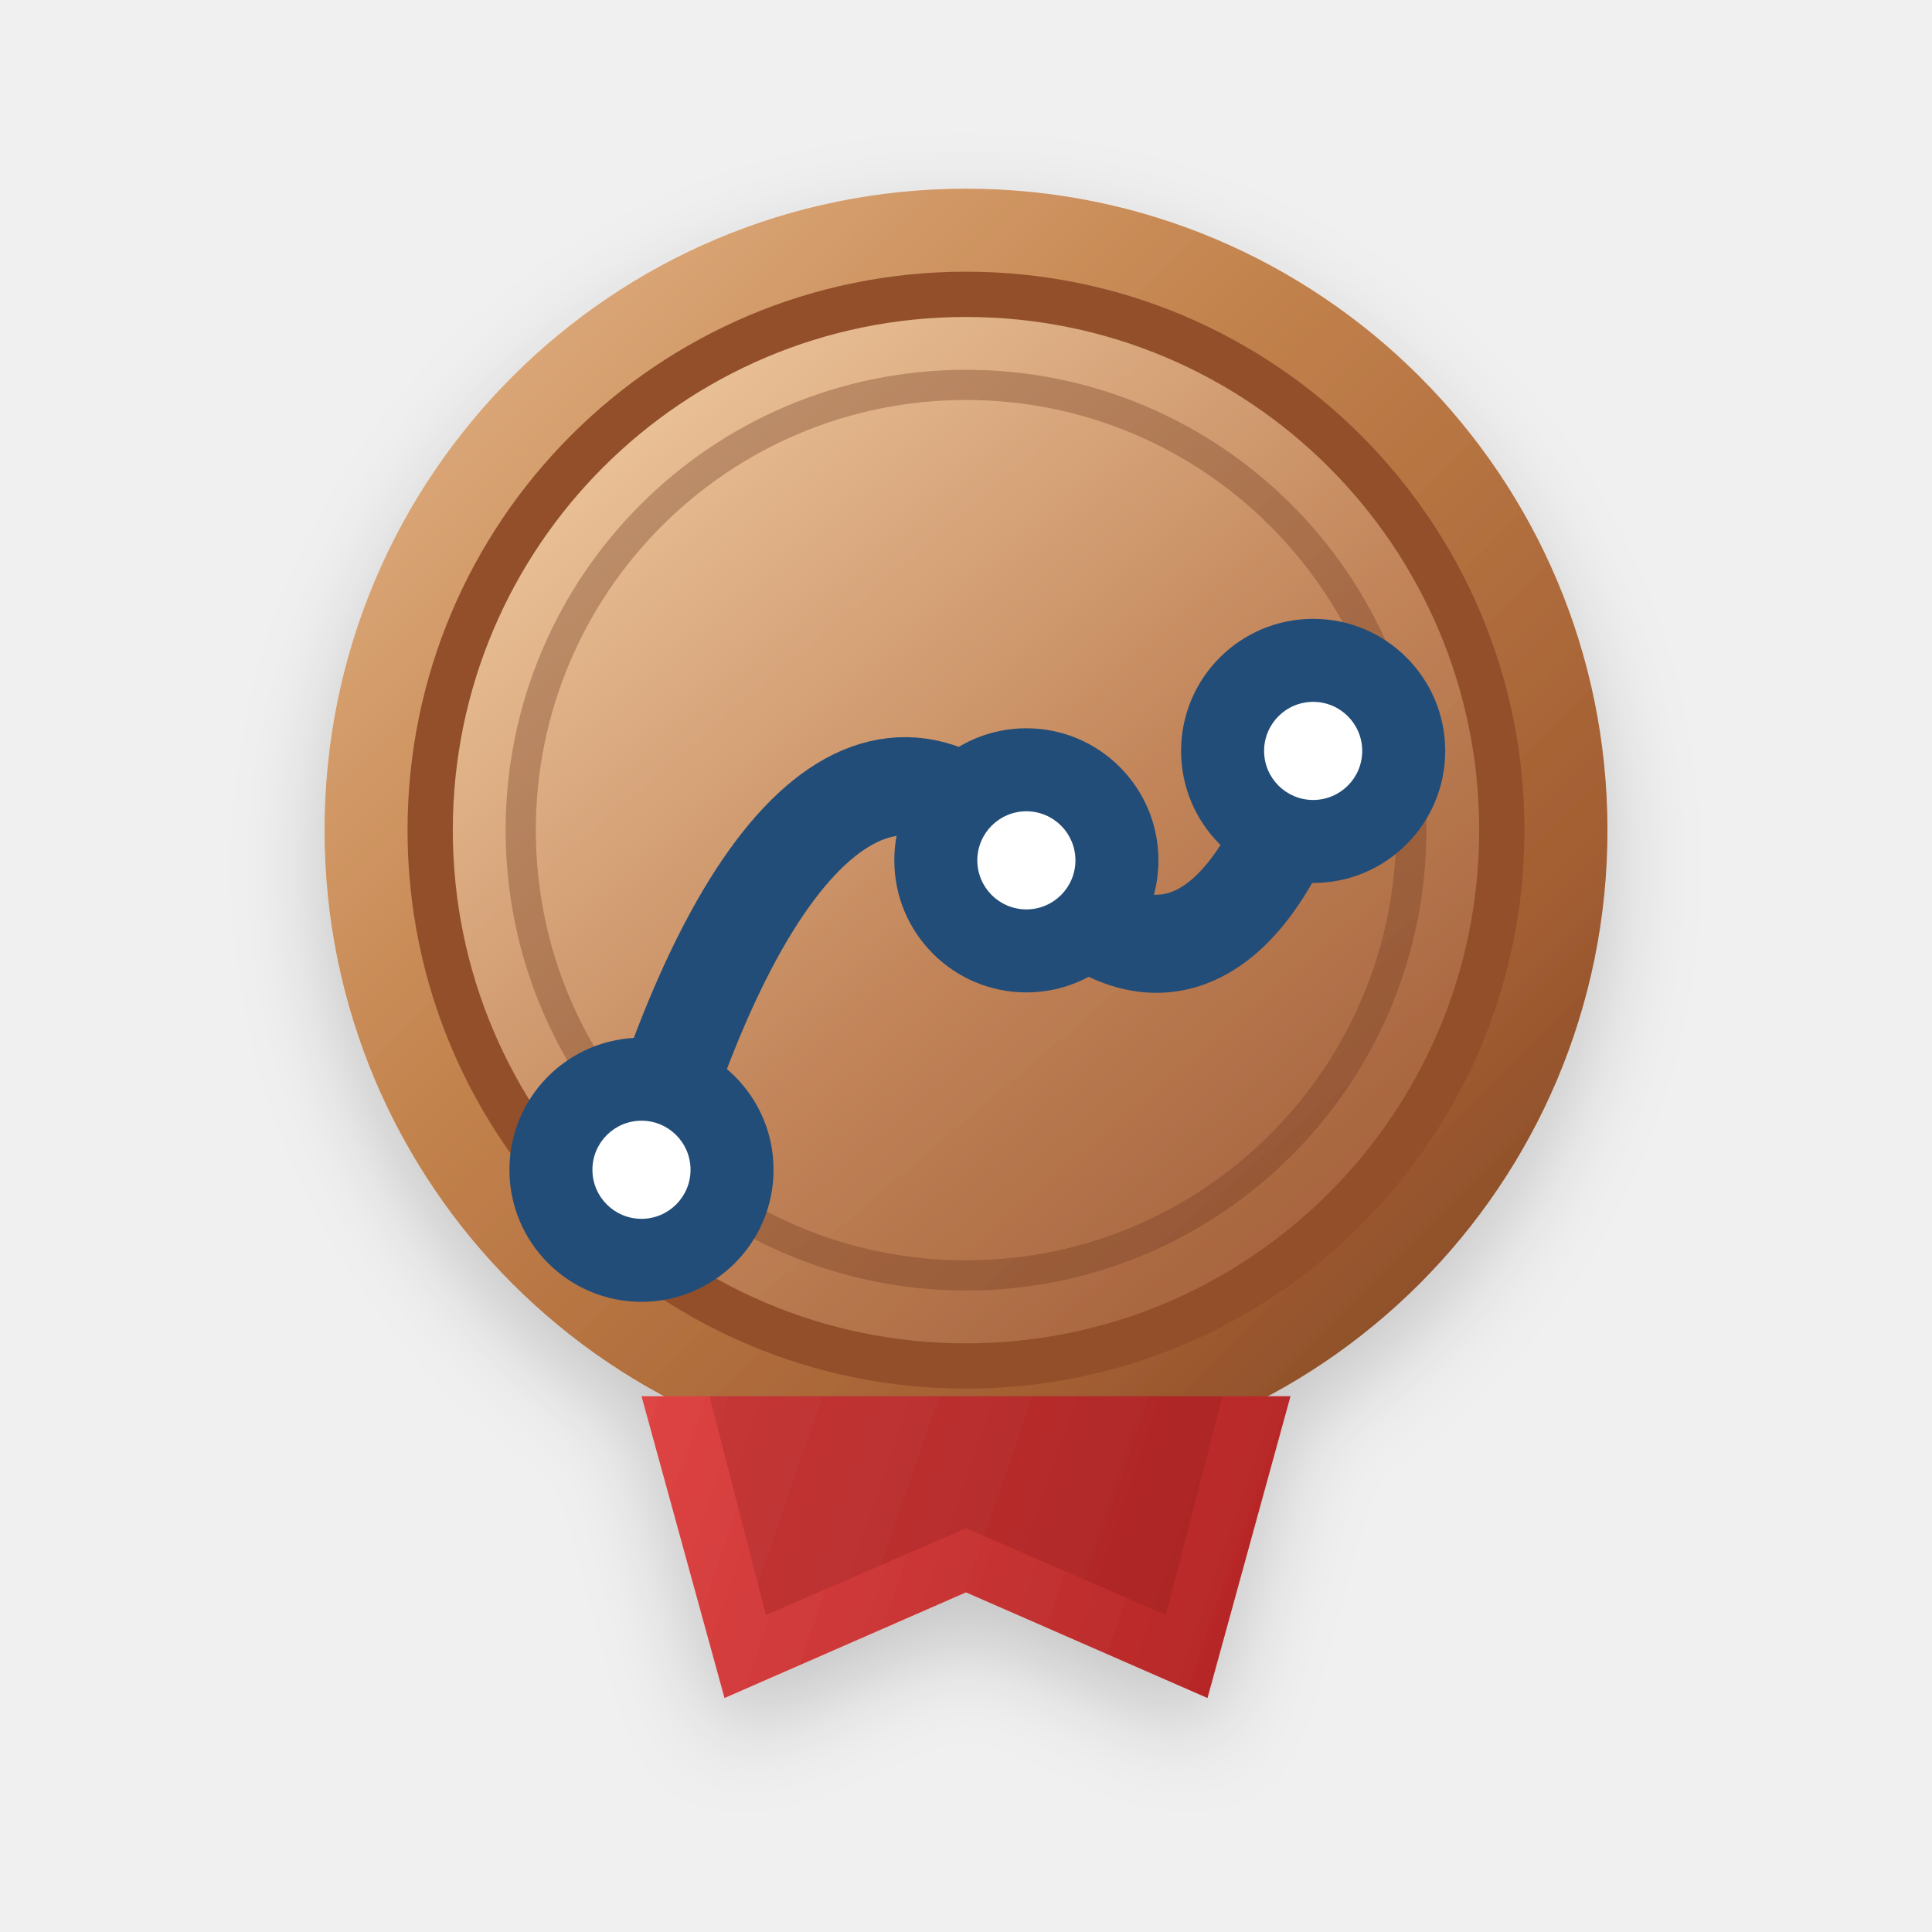
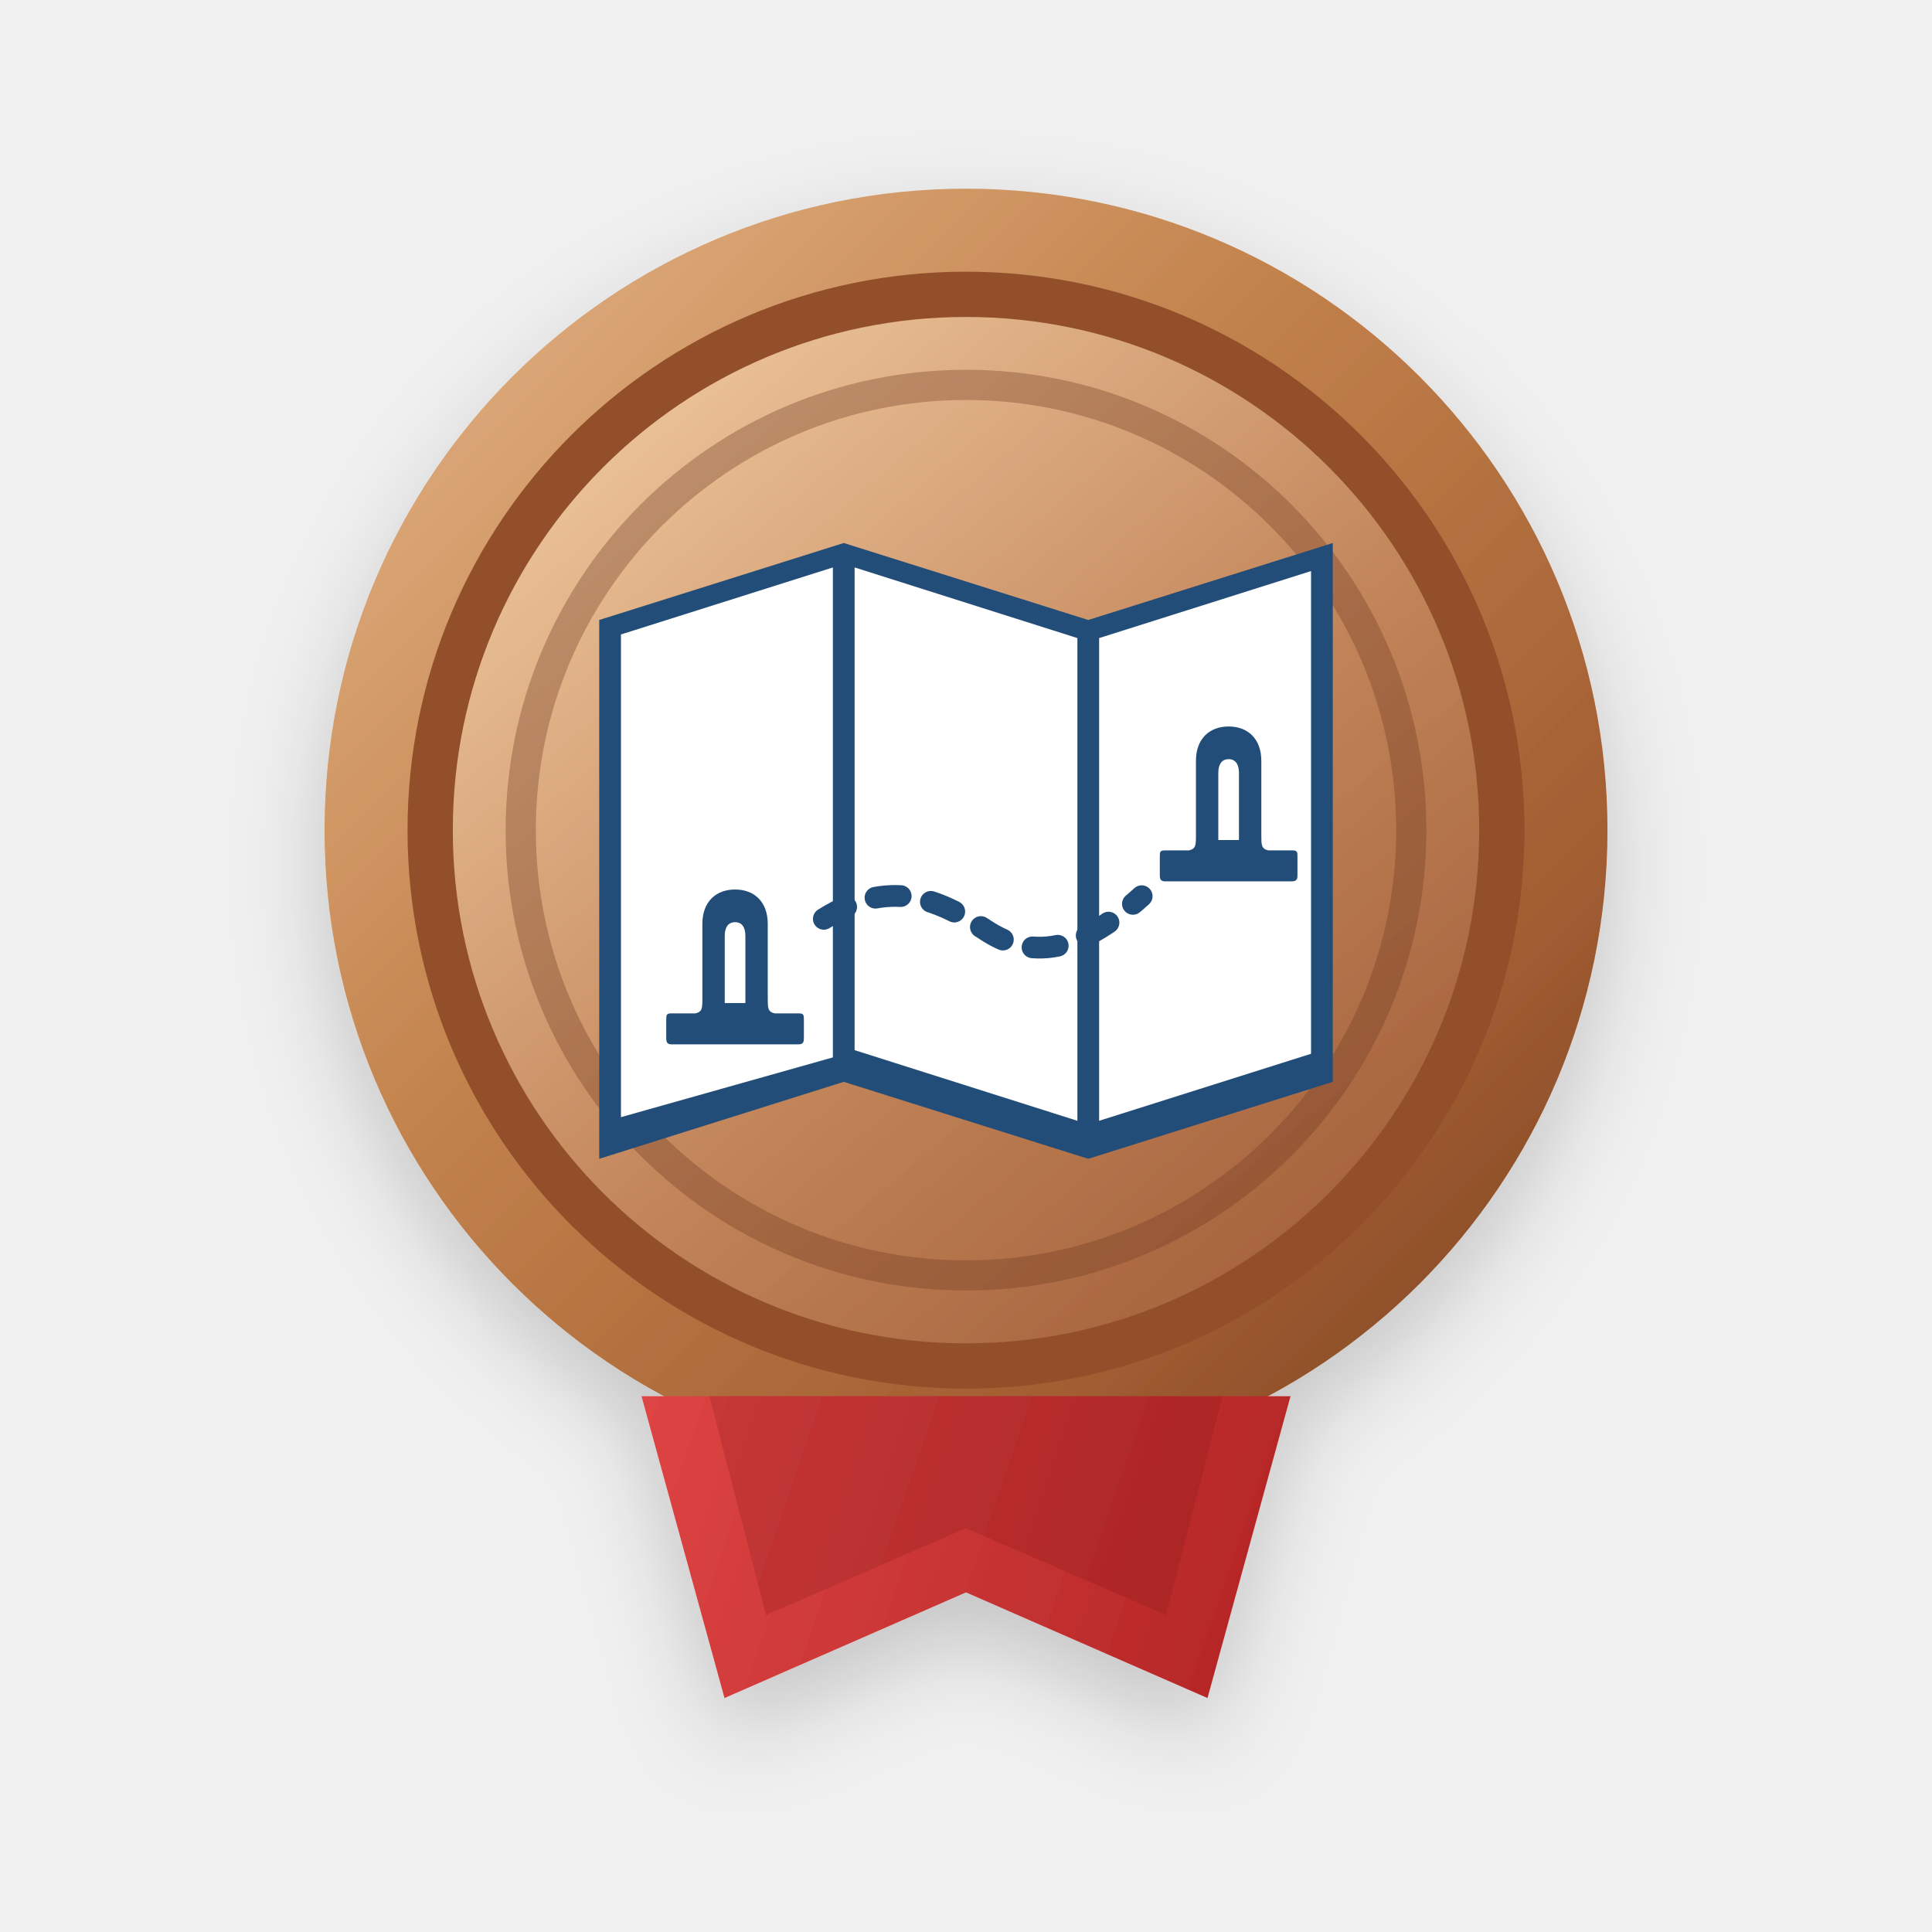
<svg xmlns="http://www.w3.org/2000/svg" width="512" height="512" viewBox="0 0 512 512" fill="none">
  <defs>
    <linearGradient id="metalOuter" x1="80" y1="80" x2="432" y2="432" gradientUnits="userSpaceOnUse">
      <stop offset="0%" stop-color="#E4B487" />
      <stop offset="35%" stop-color="#C3834D" />
      <stop offset="70%" stop-color="#A25D31" />
      <stop offset="100%" stop-color="#67351E" />
    </linearGradient>
    <linearGradient id="metalInner" x1="140" y1="120" x2="372" y2="392" gradientUnits="userSpaceOnUse">
      <stop offset="0%" stop-color="#EDC59B" />
      <stop offset="50%" stop-color="#C18358" />
      <stop offset="100%" stop-color="#98522E" />
    </linearGradient>
    <linearGradient id="ribbonRed" x1="140" y1="390" x2="372" y2="470" gradientUnits="userSpaceOnUse">
      <stop offset="0%" stop-color="#E44848" />
      <stop offset="100%" stop-color="#A91E1E" />
    </linearGradient>
    <filter id="shadow" x="0" y="0" width="512" height="512" filterUnits="userSpaceOnUse">
      <feDropShadow dx="0" dy="10" stdDeviation="12" flood-color="#000000" flood-opacity="0.18" />
    </filter>
  </defs>
  <g id="badge-root" filter="url(#shadow)">
    <circle id="badge-outer-ring" cx="256" cy="220" r="170" fill="url(#metalOuter)" />
    <circle id="badge-mid-ring" cx="256" cy="220" r="148" fill="#92502C" />
    <circle id="badge-inner-ring" cx="256" cy="220" r="136" fill="url(#metalInner)" />
    <circle id="badge-content-border" cx="256" cy="220" r="118" fill="none" stroke="#713B20" stroke-opacity="0.35" stroke-width="8" />
    <g id="badge-ribbon">
      <path d="M170 370H342L320 450L256 422L192 450L170 370Z" fill="url(#ribbonRed)" />
      <path d="M188 370H324L309 428L256 405L203 428L188 370Z" fill="#7D1414" opacity="0.22" />
    </g>
    <g id="badge-content">
-       <g>
-         <path d="M170 310c28-95 67-126 102-82 32 40 61 23 76-29" fill="none" stroke="#244E78" stroke-width="26" stroke-linecap="round" />
-         <circle cx="170" cy="310" r="35" fill="#244E78" />
-         <circle cx="272" cy="228" r="35" fill="#244E78" />
-         <circle cx="348" cy="199" r="35" fill="#244E78" />
-         <circle cx="170" cy="310" r="13" fill="#FFFFFF" />
-         <circle cx="272" cy="228" r="13" fill="#FFFFFF" />
-         <circle cx="348" cy="199" r="13" fill="#FFFFFF" />
+       <g transform="translate(134.8 92.3) scale(0.24)">
+         <path fill="#244E78" d="M100 300 L370 215 L640 300 L910 215 L910 810 L640 895 L370 810 L100 895 Z" />
+         <path fill="#FFFFFF" d="M124 316 L358 242 L358 783 L124 849 Z" />
+         <path fill="#FFFFFF" d="M382 242 L628 320 L628 853 L382 775 Z" />
+         <path fill="#FFFFFF" d="M652 320 L886 246 L886 779 L652 853 Z" />
+         <path d="M348 630 C420 585 473 607 526 642 C583 680 637 661 699 605" fill="none" stroke="#244E78" stroke-width="24" stroke-linecap="round" stroke-dasharray="28 34" />
+         <g transform="translate(155 590) scale(1.9)">
+           <path fill="#244E78" fill-rule="evenodd" clip-rule="evenodd" d="M13 94C10 94 10 92 10 90V80C10 77 10 76 13 76H27C31 75 31 73 31 67V24C31 11 39 4 50 4S69 11 69 24V67C69 73 69 75 73 76H87C90 76 90 77 90 80V90C90 92 90 94 87 94H13ZM44 70V31C44 26 46 23 50 23S56 26 56 31V70H44Z" />
+         </g>
+         <g transform="translate(700 410) scale(1.9)">
+           <path fill="#244E78" fill-rule="evenodd" clip-rule="evenodd" d="M13 94C10 94 10 92 10 90V80C10 77 10 76 13 76H27C31 75 31 73 31 67V24C31 11 39 4 50 4S69 11 69 24V67C69 73 69 75 73 76H87C90 76 90 77 90 80V90C90 92 90 94 87 94H13ZM44 70V31C44 26 46 23 50 23S56 26 56 31V70H44Z" />
+         </g>
      </g>
    </g>
  </g>
</svg>
